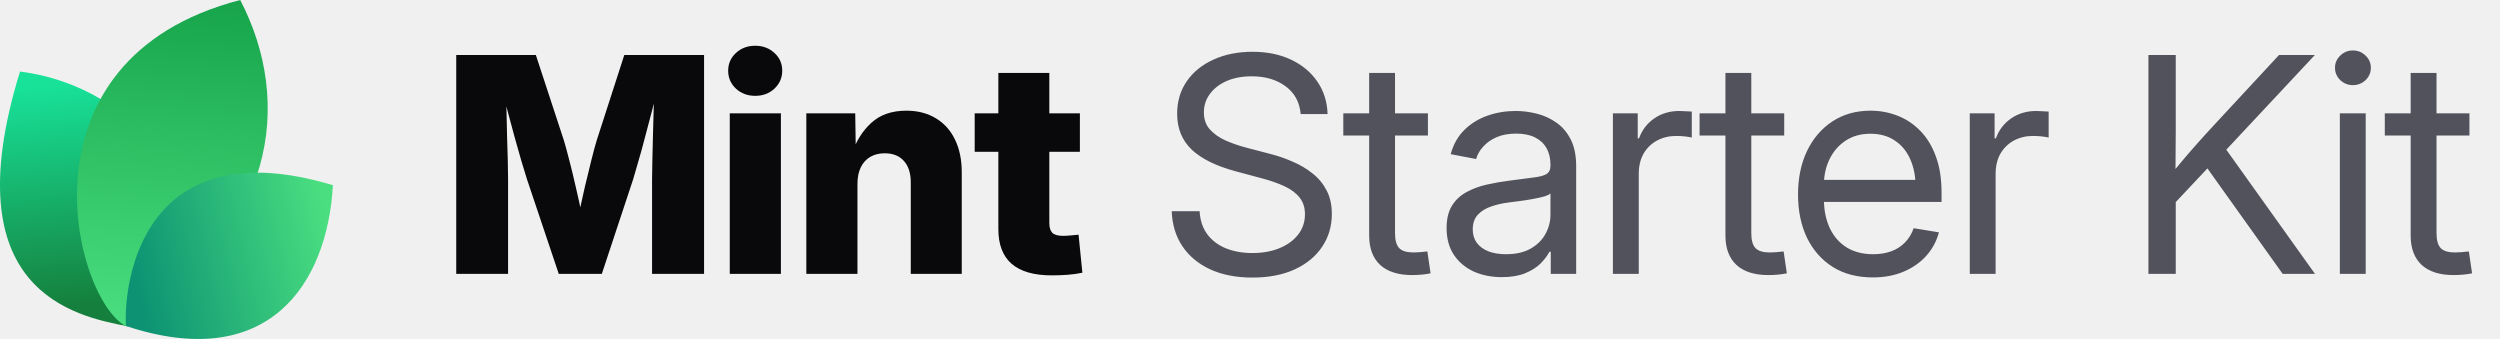
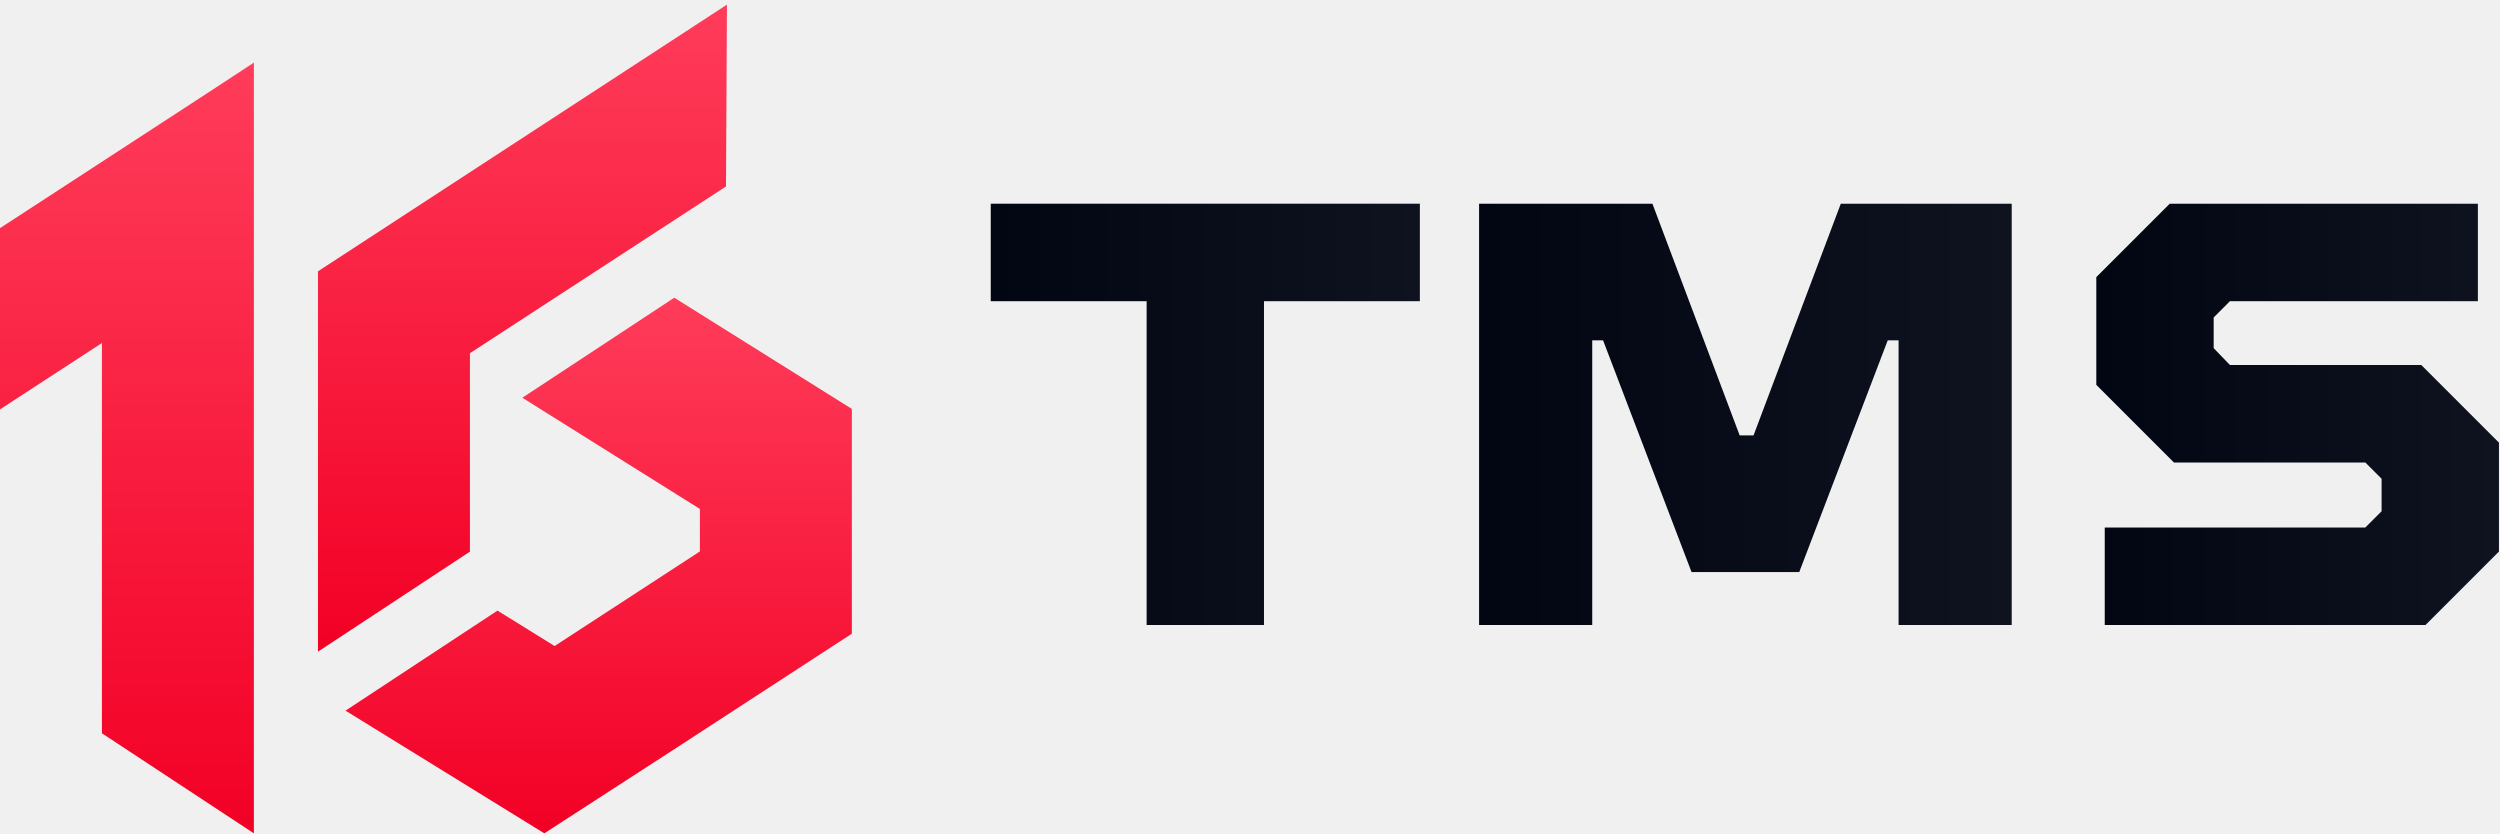
- <svg xmlns="http://www.w3.org/2000/svg" width="177" height="24" viewBox="0 0 177 24" fill="none">
-   <path d="M9.061 23.108C5.268 22.377 -3.391 20.627 1.417 5.064C9.634 6.099 16.973 14.064 9.061 23.108Z" fill="url(#paint0_linear_17557_2020)" />
-   <path d="M8.919 23.094C5.276 21.222 0.784 4.209 17.007 0C20.757 7.193 19.621 16.545 8.919 23.094Z" fill="url(#paint1_linear_17557_2020)" />
-   <path d="M8.914 23.079C8.735 19.882 10.159 9.085 23.57 13.111C23.181 20.123 18.984 26.418 8.914 23.079Z" fill="url(#paint2_linear_17557_2020)" />
-   <path d="M32.301 19.392V3.894H37.938L39.925 9.948C40.036 10.315 40.164 10.787 40.31 11.362C40.462 11.938 40.611 12.552 40.757 13.204C40.91 13.855 41.048 14.483 41.173 15.086C41.305 15.682 41.412 16.192 41.495 16.615H40.695C40.771 16.192 40.871 15.682 40.996 15.086C41.128 14.49 41.267 13.866 41.412 13.214C41.565 12.562 41.714 11.948 41.86 11.373C42.005 10.79 42.133 10.315 42.244 9.948L44.2 3.894H49.848V19.392H46.166V12.704C46.166 12.357 46.173 11.917 46.187 11.383C46.2 10.849 46.214 10.27 46.228 9.646C46.249 9.022 46.266 8.391 46.28 7.753C46.301 7.115 46.311 6.519 46.311 5.964H46.623C46.485 6.561 46.332 7.181 46.166 7.826C45.999 8.471 45.833 9.102 45.666 9.719C45.507 10.336 45.351 10.901 45.198 11.414C45.053 11.928 44.928 12.357 44.824 12.704L42.608 19.392H39.561L37.314 12.704C37.203 12.357 37.072 11.928 36.919 11.414C36.773 10.901 36.614 10.34 36.441 9.729C36.274 9.112 36.104 8.481 35.931 7.836C35.764 7.192 35.608 6.567 35.463 5.964H35.827C35.834 6.512 35.844 7.105 35.858 7.743C35.872 8.374 35.886 9.005 35.9 9.636C35.92 10.26 35.938 10.839 35.952 11.373C35.965 11.907 35.972 12.351 35.972 12.704V19.392H32.301ZM51.668 19.392V8.024H55.288V19.392H51.668ZM53.468 6.786C52.927 6.786 52.473 6.616 52.105 6.276C51.738 5.93 51.554 5.507 51.554 5.007C51.554 4.508 51.738 4.088 52.105 3.749C52.473 3.409 52.927 3.239 53.468 3.239C54.009 3.239 54.463 3.409 54.83 3.749C55.198 4.082 55.382 4.501 55.382 5.007C55.382 5.507 55.198 5.93 54.83 6.276C54.463 6.616 54.009 6.786 53.468 6.786ZM60.708 13.027V19.392H57.088V8.024H60.551L60.593 10.967H60.281C60.593 10.024 61.061 9.268 61.685 8.7C62.309 8.124 63.138 7.836 64.171 7.836C64.975 7.836 65.672 8.017 66.262 8.377C66.851 8.731 67.302 9.234 67.614 9.885C67.933 10.537 68.092 11.307 68.092 12.194V19.392H64.483V12.912C64.483 12.26 64.32 11.754 63.994 11.394C63.675 11.033 63.221 10.853 62.632 10.853C62.25 10.853 61.914 10.936 61.623 11.102C61.332 11.269 61.106 11.515 60.947 11.841C60.787 12.16 60.708 12.555 60.708 13.027ZM76.456 8.024V10.749H69.008V8.024H76.456ZM70.683 5.163H74.292V15.783C74.292 16.102 74.361 16.334 74.5 16.48C74.646 16.625 74.899 16.698 75.259 16.698C75.405 16.698 75.596 16.688 75.831 16.667C76.074 16.646 76.251 16.629 76.362 16.615L76.632 19.309C76.313 19.378 75.963 19.427 75.582 19.455C75.207 19.482 74.836 19.496 74.469 19.496C73.2 19.496 72.25 19.222 71.619 18.674C70.995 18.127 70.683 17.308 70.683 16.22V5.163Z" fill="#09090B" />
-   <path d="M88.667 19.652C87.523 19.652 86.528 19.458 85.682 19.07C84.843 18.681 84.188 18.137 83.716 17.437C83.245 16.736 82.992 15.908 82.957 14.951H84.933C84.968 15.596 85.148 16.14 85.474 16.584C85.8 17.021 86.24 17.354 86.795 17.582C87.35 17.804 87.974 17.915 88.667 17.915C89.388 17.915 90.026 17.801 90.581 17.572C91.143 17.343 91.583 17.024 91.902 16.615C92.228 16.199 92.391 15.717 92.391 15.169C92.391 14.698 92.266 14.306 92.017 13.994C91.767 13.675 91.413 13.408 90.956 13.193C90.498 12.978 89.954 12.787 89.323 12.621L87.502 12.132C86.123 11.765 85.082 11.255 84.382 10.603C83.689 9.944 83.342 9.095 83.342 8.055C83.342 7.174 83.571 6.404 84.028 5.746C84.486 5.087 85.117 4.577 85.921 4.217C86.726 3.849 87.645 3.666 88.678 3.666C89.718 3.666 90.63 3.853 91.413 4.227C92.204 4.602 92.824 5.122 93.275 5.787C93.726 6.446 93.965 7.209 93.993 8.076H92.089C92.013 7.23 91.656 6.574 91.018 6.11C90.387 5.638 89.586 5.403 88.615 5.403C87.95 5.403 87.36 5.513 86.847 5.735C86.341 5.957 85.946 6.262 85.661 6.651C85.377 7.032 85.235 7.469 85.235 7.961C85.235 8.447 85.377 8.849 85.661 9.168C85.946 9.48 86.317 9.74 86.774 9.948C87.232 10.149 87.724 10.319 88.251 10.457L89.884 10.884C90.439 11.023 90.977 11.206 91.496 11.435C92.023 11.657 92.495 11.934 92.911 12.267C93.334 12.593 93.67 12.995 93.92 13.474C94.17 13.945 94.294 14.504 94.294 15.149C94.294 16.015 94.066 16.788 93.608 17.468C93.157 18.148 92.512 18.681 91.673 19.07C90.834 19.458 89.832 19.652 88.667 19.652ZM101.097 8.024V9.594H95.106V8.024H101.097ZM96.937 5.163H98.767V16.521C98.767 17 98.865 17.347 99.059 17.562C99.26 17.77 99.6 17.874 100.078 17.874C100.21 17.874 100.366 17.867 100.546 17.853C100.733 17.832 100.903 17.815 101.056 17.801L101.285 19.351C101.097 19.392 100.886 19.423 100.65 19.444C100.414 19.465 100.189 19.475 99.974 19.475C98.996 19.475 98.244 19.236 97.717 18.758C97.197 18.272 96.937 17.579 96.937 16.677V5.163ZM106.33 19.621C105.595 19.621 104.932 19.489 104.343 19.226C103.754 18.955 103.285 18.564 102.939 18.05C102.592 17.53 102.419 16.896 102.419 16.147C102.419 15.495 102.547 14.965 102.804 14.556C103.06 14.146 103.403 13.828 103.833 13.599C104.263 13.363 104.742 13.186 105.269 13.068C105.796 12.95 106.333 12.857 106.881 12.787C107.574 12.69 108.132 12.617 108.555 12.569C108.978 12.52 109.287 12.441 109.481 12.33C109.675 12.212 109.772 12.014 109.772 11.737V11.654C109.772 11.203 109.679 10.815 109.492 10.489C109.311 10.163 109.041 9.91 108.68 9.729C108.32 9.549 107.872 9.459 107.338 9.459C106.805 9.459 106.34 9.546 105.945 9.719C105.556 9.892 105.241 10.118 104.998 10.395C104.755 10.665 104.593 10.953 104.509 11.258L102.71 10.915C102.897 10.222 103.22 9.65 103.677 9.199C104.135 8.748 104.679 8.412 105.31 8.19C105.941 7.968 106.607 7.857 107.307 7.857C107.8 7.857 108.295 7.92 108.795 8.044C109.301 8.169 109.765 8.381 110.188 8.679C110.611 8.97 110.951 9.369 111.208 9.875C111.464 10.374 111.593 11.005 111.593 11.768V19.392H109.793V17.822H109.7C109.568 18.085 109.363 18.359 109.086 18.643C108.809 18.921 108.444 19.153 107.994 19.34C107.543 19.527 106.988 19.621 106.33 19.621ZM106.621 17.998C107.321 17.998 107.904 17.867 108.368 17.603C108.84 17.333 109.19 16.986 109.419 16.563C109.654 16.133 109.772 15.682 109.772 15.211V13.692C109.703 13.769 109.554 13.841 109.325 13.911C109.096 13.973 108.829 14.032 108.524 14.088C108.226 14.143 107.921 14.192 107.609 14.233C107.304 14.275 107.033 14.309 106.798 14.337C106.354 14.393 105.938 14.49 105.549 14.628C105.168 14.76 104.86 14.954 104.624 15.211C104.388 15.467 104.27 15.811 104.27 16.241C104.27 16.615 104.367 16.934 104.561 17.198C104.762 17.461 105.04 17.662 105.393 17.801C105.747 17.933 106.156 17.998 106.621 17.998ZM114.193 19.392V8.024H115.951V9.792H116.045C116.253 9.209 116.61 8.741 117.116 8.388C117.622 8.034 118.219 7.857 118.905 7.857C119.058 7.857 119.217 7.864 119.384 7.878C119.55 7.885 119.682 7.892 119.779 7.899V9.74C119.716 9.719 119.578 9.695 119.363 9.667C119.155 9.639 118.922 9.625 118.666 9.625C118.174 9.625 117.726 9.733 117.324 9.948C116.922 10.163 116.603 10.471 116.367 10.874C116.138 11.276 116.024 11.758 116.024 12.319V19.392H114.193ZM126.322 8.024V9.594H120.33V8.024H126.322ZM122.161 5.163H123.992V16.521C123.992 17 124.089 17.347 124.283 17.562C124.484 17.77 124.824 17.874 125.302 17.874C125.434 17.874 125.59 17.867 125.77 17.853C125.958 17.832 126.127 17.815 126.28 17.801L126.509 19.351C126.322 19.392 126.11 19.423 125.874 19.444C125.639 19.465 125.413 19.475 125.198 19.475C124.221 19.475 123.468 19.236 122.941 18.758C122.421 18.272 122.161 17.579 122.161 16.677V5.163ZM132.604 19.642C131.502 19.642 130.555 19.396 129.765 18.903C128.974 18.404 128.364 17.714 127.934 16.834C127.511 15.946 127.3 14.927 127.3 13.775C127.3 12.611 127.511 11.584 127.934 10.697C128.364 9.802 128.964 9.102 129.734 8.596C130.51 8.089 131.408 7.836 132.428 7.836C133.1 7.836 133.738 7.954 134.341 8.19C134.952 8.426 135.489 8.783 135.954 9.261C136.425 9.74 136.793 10.343 137.056 11.071C137.327 11.792 137.462 12.645 137.462 13.63V14.296H128.433V12.735H136.463L135.631 13.297C135.631 12.541 135.506 11.876 135.257 11.3C135.007 10.725 134.643 10.277 134.165 9.958C133.686 9.632 133.107 9.469 132.428 9.469C131.748 9.469 131.162 9.632 130.67 9.958C130.177 10.284 129.796 10.725 129.526 11.279C129.262 11.827 129.13 12.441 129.13 13.12V14.046C129.13 14.864 129.273 15.572 129.557 16.168C129.841 16.757 130.243 17.211 130.763 17.53C131.283 17.842 131.901 17.998 132.615 17.998C133.093 17.998 133.523 17.929 133.905 17.79C134.293 17.645 134.619 17.433 134.882 17.156C135.153 16.879 135.354 16.546 135.486 16.157L137.275 16.449C137.108 17.08 136.81 17.634 136.38 18.113C135.95 18.591 135.413 18.966 134.768 19.236C134.123 19.507 133.402 19.642 132.604 19.642ZM139.459 19.392V8.024H141.217V9.792H141.311C141.519 9.209 141.876 8.741 142.382 8.388C142.888 8.034 143.485 7.857 144.171 7.857C144.324 7.857 144.483 7.864 144.649 7.878C144.816 7.885 144.948 7.892 145.045 7.899V9.74C144.982 9.719 144.844 9.695 144.629 9.667C144.421 9.639 144.188 9.625 143.932 9.625C143.439 9.625 142.992 9.733 142.59 9.948C142.188 10.163 141.869 10.471 141.633 10.874C141.404 11.276 141.29 11.758 141.29 12.319V19.392H139.459ZM153.429 14.961V12.715C153.783 12.257 154.136 11.82 154.49 11.404C154.844 10.981 155.204 10.565 155.572 10.156C155.939 9.74 156.314 9.327 156.695 8.918L161.355 3.894H163.893L157.277 10.967H157.184L153.429 14.961ZM152.108 19.392V3.894H154.043V9.241L154.022 12.559L154.043 13.505V19.392H152.108ZM161.615 19.392L155.967 11.477L157.173 9.969L163.903 19.392H161.615ZM165.661 19.392V8.024H167.492V19.392H165.661ZM166.587 6.027C166.24 6.027 165.942 5.909 165.692 5.673C165.443 5.43 165.318 5.139 165.318 4.799C165.318 4.459 165.443 4.172 165.692 3.936C165.942 3.693 166.24 3.572 166.587 3.572C166.934 3.572 167.232 3.693 167.482 3.936C167.731 4.172 167.856 4.459 167.856 4.799C167.856 5.139 167.731 5.43 167.482 5.673C167.232 5.909 166.934 6.027 166.587 6.027ZM174.836 8.024V9.594H168.844V8.024H174.836ZM170.675 5.163H172.506V16.521C172.506 17 172.603 17.347 172.797 17.562C172.998 17.77 173.338 17.874 173.816 17.874C173.948 17.874 174.104 17.867 174.284 17.853C174.472 17.832 174.641 17.815 174.794 17.801L175.023 19.351C174.836 19.392 174.624 19.423 174.388 19.444C174.153 19.465 173.927 19.475 173.712 19.475C172.735 19.475 171.982 19.236 171.455 18.758C170.935 18.272 170.675 17.579 170.675 16.677V5.163Z" fill="#52525C" />
+ <svg xmlns="http://www.w3.org/2000/svg" width="540" height="180" viewBox="0 0 540 180" fill="none">
+   <g clip-path="url(#clip0_6889_1503)">
+     <path d="M54.836 13.504V13.572L45.27 19.802L54.836 13.504Z" fill="url(#paint0_linear_6889_1503)" />
+     <path d="M184 88.329V136.875L145.574 161.876L117.571 179.999L74.631 153.5L107.453 131.89L119.689 139.476L119.796 139.544L151.178 119.105V109.935L112.829 85.912L145.646 64.301L151.178 67.769L184 88.329Z" fill="url(#paint1_linear_6889_1503)" />
+     <path d="M157.02 1L156.816 40.273L101.504 76.291V119.15L68.682 140.76V58.605L157.02 1Z" fill="url(#paint2_linear_6889_1503)" />
+     <path d="M54.836 13.57V179.999L22.014 158.388V74.091L-1 89.075L-0.801 49.801L45.271 19.8L54.836 13.57Z" fill="url(#paint3_linear_6889_1503)" />
+     <path d="M454.623 135V113.94H510.913L514.423 110.43V103.41L510.913 99.9H469.573L452.803 83.13V59.86L468.663 44H535.223V65.06H481.663L478.153 68.57V75.2L481.663 78.84H523.003L539.773 95.61V119.14L523.913 135H454.623Z" fill="url(#paint4_linear_6889_1503)" />
+     <path d="M319.482 135V44H356.922L375.772 94.05H378.762L397.612 44H434.532V135H410.092V73.51H407.752L388.642 123.56H365.372L346.262 73.51H343.922V135H319.482Z" fill="url(#paint5_linear_6889_1503)" />
+     <path d="M247.67 135V65.06H214V44H306.69V65.06H273.02V135H247.67Z" fill="url(#paint6_linear_6889_1503)" />
+   </g>
  <defs>
-     <linearGradient id="paint0_linear_17557_2020" x1="3.776" y1="5.916" x2="5.232" y2="21.559" gradientUnits="userSpaceOnUse">
-       <stop stop-color="#18E299" />
-       <stop offset="1" stop-color="#15803D" />
+     <linearGradient id="paint0_linear_6889_1503" x1="50.053" y1="13.504" x2="50.053" y2="19.802" gradientUnits="userSpaceOnUse">
+       <stop stop-color="#FF3C5A" />
+       <stop offset="1" stop-color="#F20025" />
    </linearGradient>
-     <linearGradient id="paint1_linear_17557_2020" x1="12.171" y1="-0.718" x2="10.19" y2="22.983" gradientUnits="userSpaceOnUse">
-       <stop stop-color="#16A34A" />
-       <stop offset="1" stop-color="#4ADE80" />
+     <linearGradient id="paint1_linear_6889_1503" x1="129.315" y1="64.301" x2="129.315" y2="179.999" gradientUnits="userSpaceOnUse">
+       <stop stop-color="#FF3C5A" />
+       <stop offset="1" stop-color="#F20025" />
    </linearGradient>
-     <linearGradient id="paint2_linear_17557_2020" x1="23.133" y1="15.353" x2="9.338" y2="18.52" gradientUnits="userSpaceOnUse">
-       <stop stop-color="#4ADE80" />
-       <stop offset="1" stop-color="#0D9373" />
+     <linearGradient id="paint2_linear_6889_1503" x1="112.851" y1="1" x2="112.851" y2="140.76" gradientUnits="userSpaceOnUse">
+       <stop stop-color="#FF3C5A" />
+       <stop offset="1" stop-color="#F20025" />
    </linearGradient>
+     <linearGradient id="paint3_linear_6889_1503" x1="26.918" y1="13.57" x2="26.918" y2="179.999" gradientUnits="userSpaceOnUse">
+       <stop stop-color="#FF3C5A" />
+       <stop offset="1" stop-color="#F20025" />
+     </linearGradient>
+     <linearGradient id="paint4_linear_6889_1503" x1="452.803" y1="89.5" x2="539.773" y2="89.5" gradientUnits="userSpaceOnUse">
+       <stop stop-color="#010612" />
+       <stop offset="1" stop-color="#0F131F" />
+     </linearGradient>
+     <linearGradient id="paint5_linear_6889_1503" x1="319.482" y1="89.5" x2="434.532" y2="89.5" gradientUnits="userSpaceOnUse">
+       <stop stop-color="#010612" />
+       <stop offset="1" stop-color="#0F131F" />
+     </linearGradient>
+     <linearGradient id="paint6_linear_6889_1503" x1="214" y1="89.5" x2="306.69" y2="89.5" gradientUnits="userSpaceOnUse">
+       <stop stop-color="#010612" />
+       <stop offset="1" stop-color="#0F131F" />
+     </linearGradient>
+     <clipPath id="clip0_6889_1503">
+       <rect width="540" height="180" fill="white" />
+     </clipPath>
  </defs>
</svg>
